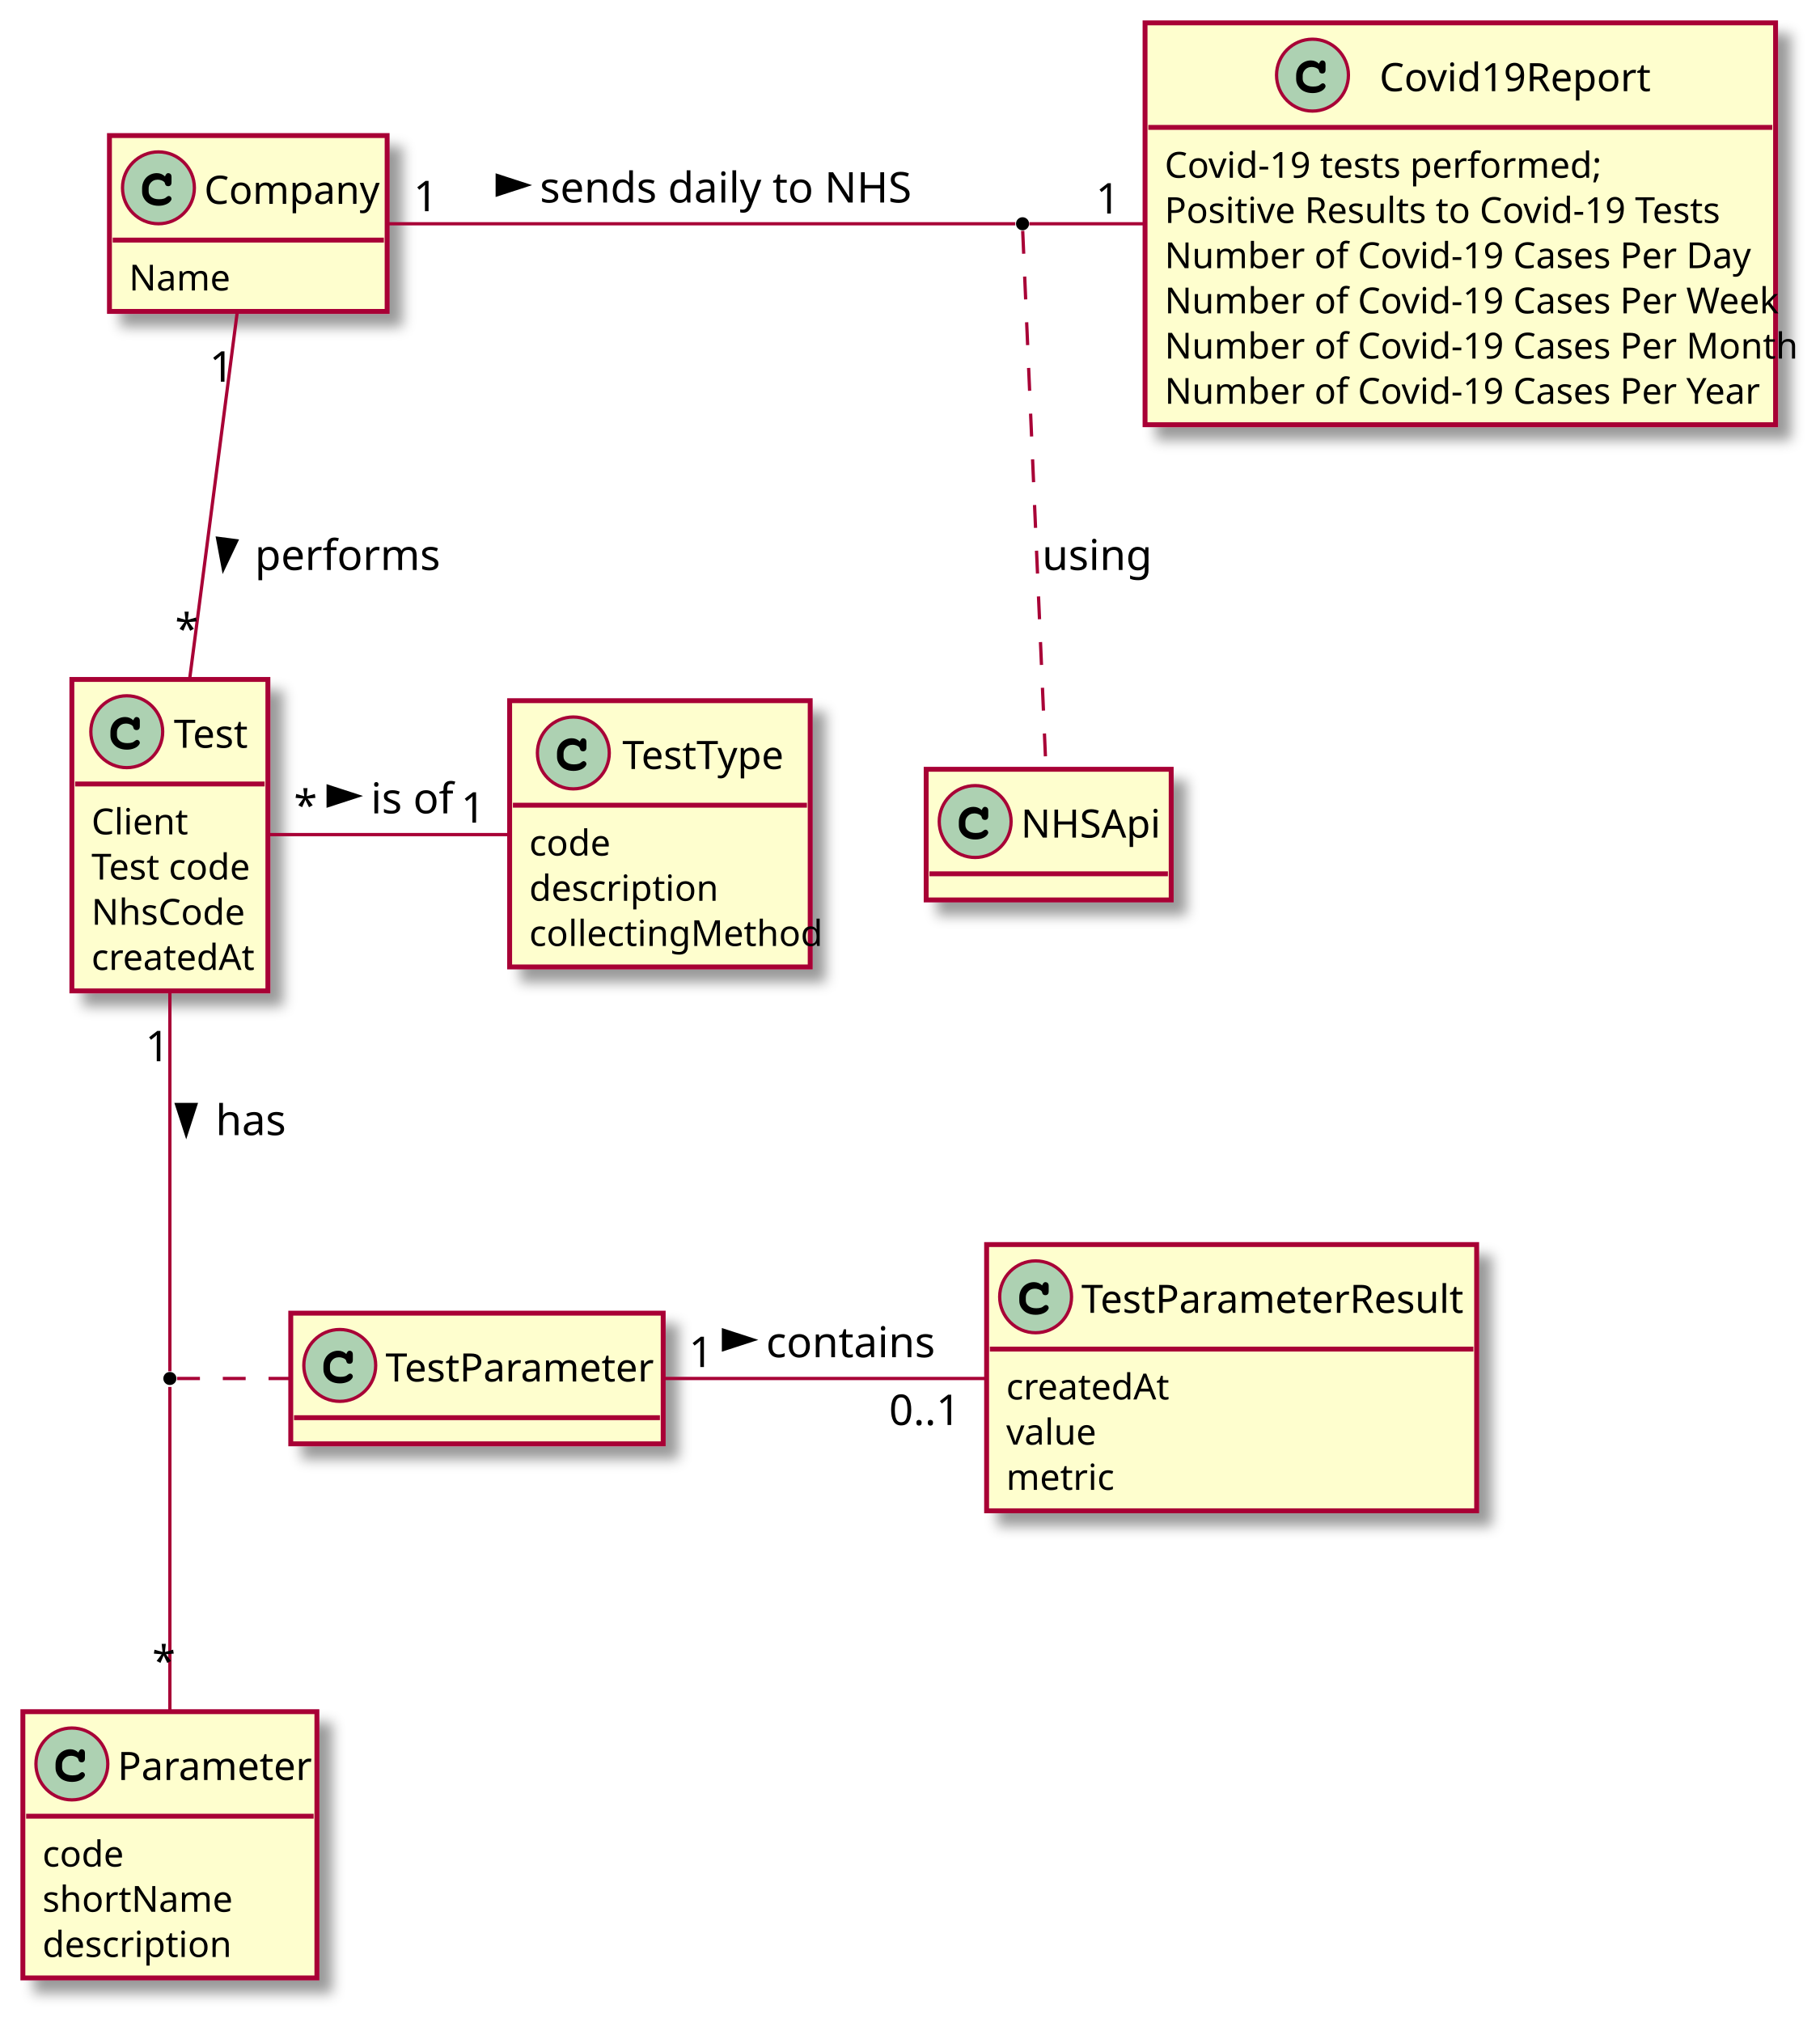
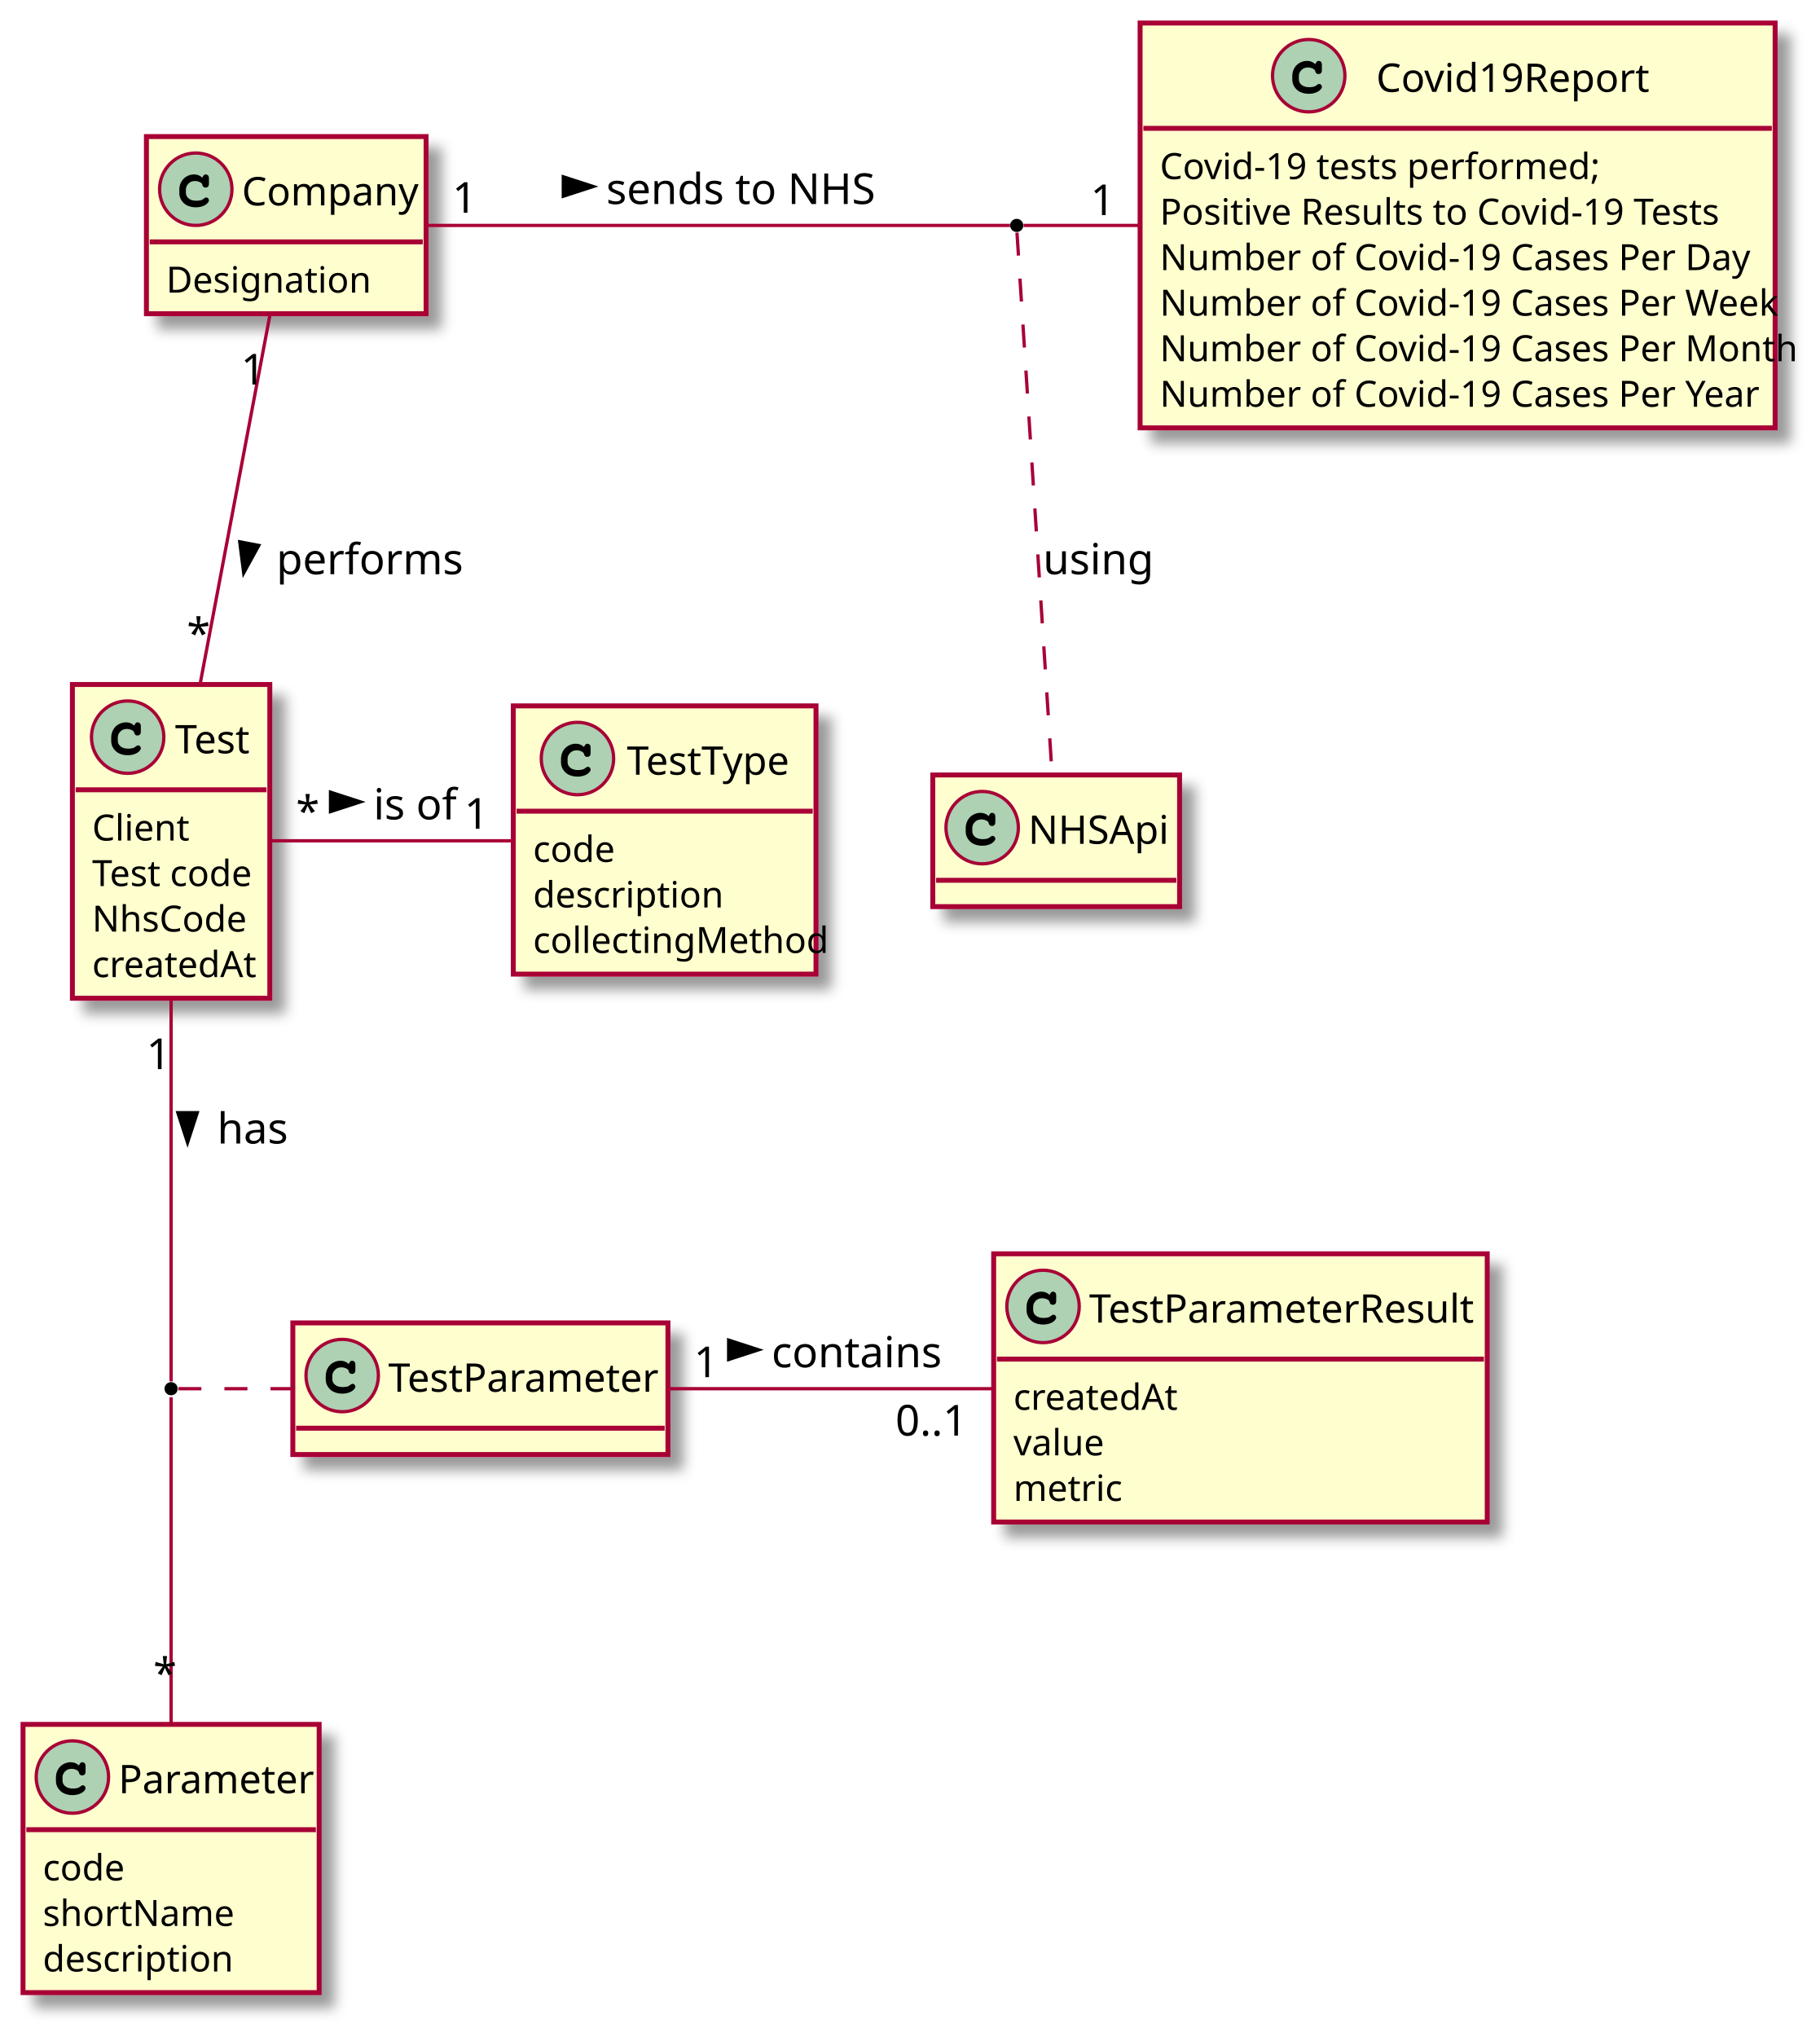
- <svg xmlns="http://www.w3.org/2000/svg" contentScriptType="application/ecmascript" contentStyleType="text/css" height="619px" preserveAspectRatio="none" style="width:557px;height:619px;background:#FFFFFF;" version="1.1" viewBox="0 0 557 619" width="557px" zoomAndPan="magnify">
+ <svg xmlns="http://www.w3.org/2000/svg" contentScriptType="application/ecmascript" contentStyleType="text/css" height="619px" preserveAspectRatio="none" style="width:553px;height:619px;background:#FFFFFF;" version="1.1" viewBox="0 0 553 619" width="553px" zoomAndPan="magnify">
  <defs>
-     <filter height="300%" id="f1w12h1kvby8f5" width="300%" x="-1" y="-1">
+     <filter height="300%" id="f8k7ix9em6mgi" width="300%" x="-1" y="-1">
      <feGaussianBlur result="blurOut" stdDeviation="2.0" />
      <feColorMatrix in="blurOut" result="blurOut2" type="matrix" values="0 0 0 0 0 0 0 0 0 0 0 0 0 0 0 0 0 0 .4 0" />
      <feOffset dx="4.0" dy="4.0" in="blurOut2" result="blurOut3" />
      <feBlend in="SourceGraphic" in2="blurOut3" mode="normal" />
    </filter>
  </defs>
  <g>
-     <rect codeLine="4" fill="#FEFECE" filter="url(#f1w12h1kvby8f5)" height="53.836" id="Company" style="stroke:#A80036;stroke-width:1.5;" width="85" x="33.5" y="41.5" />
-     <ellipse cx="48.5" cy="57.5" fill="#ADD1B2" rx="11" ry="11" style="stroke:#A80036;stroke-width:1.0;" />
-     <path d="M50.5,54 Q50.703,53.5 50.938,53.25 Q51.172,53 51.438,53 Q51.906,53 52.203,53.281 Q52.5,53.562 52.5,54.219 L52.5,55.781 Q52.5,56.438 52.219,56.719 Q51.938,57 51.5,57 Q51.109,57 50.859,56.828 Q50.609,56.656 50.5,56.203 Q50.453,55.891 50.281,55.719 Q49.969,55.391 49.406,55.203 Q48.844,55 48.281,55 Q47.578,55 46.984,55.281 Q46.406,55.562 45.953,56.188 Q45.5,56.812 45.5,57.672 L45.5,58.594 Q45.5,59.625 46.344,60.312 Q47.188,61 48.688,61 Q49.578,61 50.203,60.797 Q50.562,60.688 50.969,60.328 Q51.234,60.125 51.375,60.062 Q51.516,60 51.688,60 Q52.016,60 52.25,60.266 Q52.5,60.516 52.5,60.875 Q52.5,61.219 52.156,61.625 Q51.656,62.219 50.859,62.547 Q49.812,63 48.531,63 Q47.031,63 45.828,62.406 Q44.859,61.938 44.172,60.922 Q43.5,59.906 43.5,58.703 L43.5,57.609 Q43.5,56.359 44.094,55.266 Q44.703,54.172 45.75,53.594 Q46.812,53 48,53 Q48.719,53 49.344,53.25 Q49.969,53.5 50.5,54 Z " fill="#000000" />
-     <text fill="#000000" font-family="sans-serif" font-size="12" lengthAdjust="spacing" textLength="53" x="62.5" y="62.41">Company</text>
-     <line style="stroke:#A80036;stroke-width:1.5;" x1="34.5" x2="117.5" y1="73.5" y2="73.5" />
-     <text fill="#000000" font-family="sans-serif" font-size="11" lengthAdjust="spacing" textLength="27" x="39.5" y="88.919">Name</text>
-     <rect codeLine="8" fill="#FEFECE" filter="url(#f1w12h1kvby8f5)" height="123.016" id="Covid19Report" style="stroke:#A80036;stroke-width:1.5;" width="193" x="350.5" y="7" />
-     <ellipse cx="401.75" cy="23" fill="#ADD1B2" rx="11" ry="11" style="stroke:#A80036;stroke-width:1.0;" />
-     <path d="M403.75,19.5 Q403.953,19 404.188,18.75 Q404.422,18.5 404.688,18.5 Q405.156,18.5 405.453,18.781 Q405.75,19.062 405.75,19.719 L405.75,21.281 Q405.75,21.938 405.469,22.219 Q405.188,22.5 404.75,22.5 Q404.359,22.5 404.109,22.328 Q403.859,22.156 403.75,21.703 Q403.703,21.391 403.531,21.219 Q403.219,20.891 402.656,20.703 Q402.094,20.5 401.531,20.5 Q400.828,20.5 400.234,20.781 Q399.656,21.062 399.203,21.688 Q398.75,22.312 398.75,23.172 L398.75,24.094 Q398.75,25.125 399.594,25.812 Q400.438,26.5 401.938,26.5 Q402.828,26.5 403.453,26.297 Q403.812,26.188 404.219,25.828 Q404.484,25.625 404.625,25.562 Q404.766,25.5 404.938,25.5 Q405.266,25.5 405.5,25.766 Q405.75,26.016 405.75,26.375 Q405.75,26.719 405.406,27.125 Q404.906,27.719 404.109,28.047 Q403.062,28.5 401.781,28.5 Q400.281,28.5 399.078,27.906 Q398.109,27.438 397.422,26.422 Q396.75,25.406 396.75,24.203 L396.75,23.109 Q396.75,21.859 397.344,20.766 Q397.953,19.672 399,19.094 Q400.062,18.5 401.25,18.5 Q401.969,18.5 402.594,18.75 Q403.219,19 403.75,19.5 Z " fill="#000000" />
-     <text fill="#000000" font-family="sans-serif" font-size="12" lengthAdjust="spacing" textLength="82" x="422.25" y="27.91">Covid19Report</text>
-     <line style="stroke:#A80036;stroke-width:1.5;" x1="351.5" x2="542.5" y1="39" y2="39" />
-     <text fill="#000000" font-family="sans-serif" font-size="11" lengthAdjust="spacing" textLength="126" x="356.5" y="54.419">Covid-19 tests performed;</text>
-     <text fill="#000000" font-family="sans-serif" font-size="11" lengthAdjust="spacing" textLength="164" x="356.5" y="68.255">Positive Results to Covid-19 Tests</text>
-     <text fill="#000000" font-family="sans-serif" font-size="11" lengthAdjust="spacing" textLength="171" x="356.5" y="82.091">Number of Covid-19 Cases Per Day</text>
-     <text fill="#000000" font-family="sans-serif" font-size="11" lengthAdjust="spacing" textLength="179" x="356.5" y="95.927">Number of Covid-19 Cases Per Week</text>
-     <text fill="#000000" font-family="sans-serif" font-size="11" lengthAdjust="spacing" textLength="181" x="356.5" y="109.763">Number of Covid-19 Cases Per Month</text>
-     <text fill="#000000" font-family="sans-serif" font-size="11" lengthAdjust="spacing" textLength="176" x="356.5" y="123.599">Number of Covid-19 Cases Per Year</text>
-     <rect codeLine="17" fill="#FEFECE" filter="url(#f1w12h1kvby8f5)" height="81.508" id="TestType" style="stroke:#A80036;stroke-width:1.5;" width="92" x="156" y="214.5" />
+     <rect codeLine="4" fill="#FEFECE" filter="url(#f8k7ix9em6mgi)" height="53.836" id="Company" style="stroke:#A80036;stroke-width:1.5;" width="85" x="44.5" y="41.5" />
+     <ellipse cx="59.5" cy="57.5" fill="#ADD1B2" rx="11" ry="11" style="stroke:#A80036;stroke-width:1.0;" />
+     <path d="M61.5,54 Q61.703,53.5 61.938,53.25 Q62.172,53 62.438,53 Q62.906,53 63.203,53.281 Q63.5,53.562 63.5,54.219 L63.5,55.781 Q63.5,56.438 63.219,56.719 Q62.938,57 62.5,57 Q62.109,57 61.859,56.828 Q61.609,56.656 61.5,56.203 Q61.453,55.891 61.281,55.719 Q60.969,55.391 60.406,55.203 Q59.844,55 59.281,55 Q58.578,55 57.984,55.281 Q57.406,55.562 56.953,56.188 Q56.5,56.812 56.5,57.672 L56.5,58.594 Q56.5,59.625 57.344,60.312 Q58.188,61 59.688,61 Q60.578,61 61.203,60.797 Q61.562,60.688 61.969,60.328 Q62.234,60.125 62.375,60.062 Q62.516,60 62.688,60 Q63.016,60 63.25,60.266 Q63.5,60.516 63.5,60.875 Q63.5,61.219 63.156,61.625 Q62.656,62.219 61.859,62.547 Q60.812,63 59.531,63 Q58.031,63 56.828,62.406 Q55.859,61.938 55.172,60.922 Q54.5,59.906 54.5,58.703 L54.5,57.609 Q54.5,56.359 55.094,55.266 Q55.703,54.172 56.75,53.594 Q57.812,53 59,53 Q59.719,53 60.344,53.25 Q60.969,53.5 61.5,54 Z " fill="#000000" />
+     <text fill="#000000" font-family="sans-serif" font-size="12" lengthAdjust="spacing" textLength="53" x="73.5" y="62.41">Company</text>
+     <line style="stroke:#A80036;stroke-width:1.5;" x1="45.5" x2="128.5" y1="73.5" y2="73.5" />
+     <text fill="#000000" font-family="sans-serif" font-size="11" lengthAdjust="spacing" textLength="56" x="50.5" y="88.919">Designation</text>
+     <rect codeLine="8" fill="#FEFECE" filter="url(#f8k7ix9em6mgi)" height="123.016" id="Covid19Report" style="stroke:#A80036;stroke-width:1.5;" width="193" x="346.5" y="7" />
+     <ellipse cx="397.75" cy="23" fill="#ADD1B2" rx="11" ry="11" style="stroke:#A80036;stroke-width:1.0;" />
+     <path d="M399.75,19.5 Q399.953,19 400.188,18.75 Q400.422,18.5 400.688,18.5 Q401.156,18.5 401.453,18.781 Q401.75,19.062 401.75,19.719 L401.75,21.281 Q401.75,21.938 401.469,22.219 Q401.188,22.5 400.75,22.5 Q400.359,22.5 400.109,22.328 Q399.859,22.156 399.75,21.703 Q399.703,21.391 399.531,21.219 Q399.219,20.891 398.656,20.703 Q398.094,20.5 397.531,20.5 Q396.828,20.5 396.234,20.781 Q395.656,21.062 395.203,21.688 Q394.75,22.312 394.75,23.172 L394.75,24.094 Q394.75,25.125 395.594,25.812 Q396.438,26.5 397.938,26.5 Q398.828,26.5 399.453,26.297 Q399.812,26.188 400.219,25.828 Q400.484,25.625 400.625,25.562 Q400.766,25.5 400.938,25.5 Q401.266,25.5 401.5,25.766 Q401.75,26.016 401.75,26.375 Q401.75,26.719 401.406,27.125 Q400.906,27.719 400.109,28.047 Q399.062,28.5 397.781,28.5 Q396.281,28.5 395.078,27.906 Q394.109,27.438 393.422,26.422 Q392.75,25.406 392.75,24.203 L392.75,23.109 Q392.75,21.859 393.344,20.766 Q393.953,19.672 395,19.094 Q396.062,18.5 397.25,18.5 Q397.969,18.5 398.594,18.75 Q399.219,19 399.75,19.5 Z " fill="#000000" />
+     <text fill="#000000" font-family="sans-serif" font-size="12" lengthAdjust="spacing" textLength="82" x="418.25" y="27.91">Covid19Report</text>
+     <line style="stroke:#A80036;stroke-width:1.5;" x1="347.5" x2="538.5" y1="39" y2="39" />
+     <text fill="#000000" font-family="sans-serif" font-size="11" lengthAdjust="spacing" textLength="126" x="352.5" y="54.419">Covid-19 tests performed;</text>
+     <text fill="#000000" font-family="sans-serif" font-size="11" lengthAdjust="spacing" textLength="164" x="352.5" y="68.255">Positive Results to Covid-19 Tests</text>
+     <text fill="#000000" font-family="sans-serif" font-size="11" lengthAdjust="spacing" textLength="171" x="352.5" y="82.091">Number of Covid-19 Cases Per Day</text>
+     <text fill="#000000" font-family="sans-serif" font-size="11" lengthAdjust="spacing" textLength="179" x="352.5" y="95.927">Number of Covid-19 Cases Per Week</text>
+     <text fill="#000000" font-family="sans-serif" font-size="11" lengthAdjust="spacing" textLength="181" x="352.5" y="109.763">Number of Covid-19 Cases Per Month</text>
+     <text fill="#000000" font-family="sans-serif" font-size="11" lengthAdjust="spacing" textLength="176" x="352.5" y="123.599">Number of Covid-19 Cases Per Year</text>
+     <rect codeLine="17" fill="#FEFECE" filter="url(#f8k7ix9em6mgi)" height="81.508" id="TestType" style="stroke:#A80036;stroke-width:1.5;" width="92" x="156" y="214.5" />
    <ellipse cx="175.5" cy="230.5" fill="#ADD1B2" rx="11" ry="11" style="stroke:#A80036;stroke-width:1.0;" />
    <path d="M177.5,227 Q177.703,226.5 177.938,226.25 Q178.172,226 178.438,226 Q178.906,226 179.203,226.281 Q179.5,226.562 179.5,227.219 L179.5,228.781 Q179.5,229.438 179.219,229.719 Q178.938,230 178.5,230 Q178.109,230 177.859,229.828 Q177.609,229.656 177.5,229.203 Q177.453,228.891 177.281,228.719 Q176.969,228.391 176.406,228.203 Q175.844,228 175.281,228 Q174.578,228 173.984,228.281 Q173.406,228.562 172.953,229.188 Q172.5,229.812 172.5,230.672 L172.5,231.594 Q172.5,232.625 173.344,233.312 Q174.188,234 175.688,234 Q176.578,234 177.203,233.797 Q177.562,233.688 177.969,233.328 Q178.234,233.125 178.375,233.062 Q178.516,233 178.688,233 Q179.016,233 179.25,233.266 Q179.5,233.516 179.5,233.875 Q179.5,234.219 179.156,234.625 Q178.656,235.219 177.859,235.547 Q176.812,236 175.531,236 Q174.031,236 172.828,235.406 Q171.859,234.938 171.172,233.922 Q170.5,232.906 170.5,231.703 L170.5,230.609 Q170.5,229.359 171.094,228.266 Q171.703,227.172 172.75,226.594 Q173.812,226 175,226 Q175.719,226 176.344,226.25 Q176.969,226.5 177.5,227 Z " fill="#000000" />
    <text fill="#000000" font-family="sans-serif" font-size="12" lengthAdjust="spacing" textLength="50" x="190.5" y="235.41">TestType</text>
    <line style="stroke:#A80036;stroke-width:1.5;" x1="157" x2="247" y1="246.5" y2="246.5" />
    <text fill="#000000" font-family="sans-serif" font-size="11" lengthAdjust="spacing" textLength="24" x="162" y="261.919">code</text>
    <text fill="#000000" font-family="sans-serif" font-size="11" lengthAdjust="spacing" textLength="53" x="162" y="275.755">description</text>
    <text fill="#000000" font-family="sans-serif" font-size="11" lengthAdjust="spacing" textLength="80" x="162" y="289.591">collectingMethod</text>
-     <rect codeLine="23" fill="#FEFECE" filter="url(#f1w12h1kvby8f5)" height="95.344" id="Test" style="stroke:#A80036;stroke-width:1.5;" width="60" x="22" y="208" />
+     <rect codeLine="23" fill="#FEFECE" filter="url(#f8k7ix9em6mgi)" height="95.344" id="Test" style="stroke:#A80036;stroke-width:1.5;" width="60" x="22" y="208" />
    <ellipse cx="38.8" cy="224" fill="#ADD1B2" rx="11" ry="11" style="stroke:#A80036;stroke-width:1.0;" />
    <path d="M40.8,220.5 Q41.003,220 41.237,219.75 Q41.472,219.5 41.737,219.5 Q42.206,219.5 42.503,219.781 Q42.8,220.062 42.8,220.719 L42.8,222.281 Q42.8,222.938 42.519,223.219 Q42.237,223.5 41.8,223.5 Q41.409,223.5 41.159,223.328 Q40.909,223.156 40.8,222.703 Q40.753,222.391 40.581,222.219 Q40.269,221.891 39.706,221.703 Q39.144,221.5 38.581,221.5 Q37.878,221.5 37.284,221.781 Q36.706,222.062 36.253,222.688 Q35.8,223.312 35.8,224.172 L35.8,225.094 Q35.8,226.125 36.644,226.812 Q37.487,227.5 38.987,227.5 Q39.878,227.5 40.503,227.297 Q40.862,227.188 41.269,226.828 Q41.534,226.625 41.675,226.562 Q41.816,226.5 41.987,226.5 Q42.316,226.5 42.55,226.766 Q42.8,227.016 42.8,227.375 Q42.8,227.719 42.456,228.125 Q41.956,228.719 41.159,229.047 Q40.112,229.5 38.831,229.5 Q37.331,229.5 36.128,228.906 Q35.159,228.438 34.472,227.422 Q33.8,226.406 33.8,225.203 L33.8,224.109 Q33.8,222.859 34.394,221.766 Q35.003,220.672 36.05,220.094 Q37.112,219.5 38.3,219.5 Q39.019,219.5 39.644,219.75 Q40.269,220 40.8,220.5 Z " fill="#000000" />
    <text fill="#000000" font-family="sans-serif" font-size="12" lengthAdjust="spacing" textLength="24" x="53.2" y="228.91">Test</text>
    <line style="stroke:#A80036;stroke-width:1.5;" x1="23" x2="81" y1="240" y2="240" />
    <text fill="#000000" font-family="sans-serif" font-size="11" lengthAdjust="spacing" textLength="26" x="28" y="255.419">Client</text>
    <text fill="#000000" font-family="sans-serif" font-size="11" lengthAdjust="spacing" textLength="48" x="28" y="269.255">Test code</text>
    <text fill="#000000" font-family="sans-serif" font-size="11" lengthAdjust="spacing" textLength="44" x="28" y="283.091">NhsCode</text>
    <text fill="#000000" font-family="sans-serif" font-size="11" lengthAdjust="spacing" textLength="48" x="28" y="296.927">createdAt</text>
-     <rect codeLine="30" fill="#FEFECE" filter="url(#f1w12h1kvby8f5)" height="81.508" id="TestParameterResult" style="stroke:#A80036;stroke-width:1.5;" width="150" x="302" y="381" />
+     <rect codeLine="30" fill="#FEFECE" filter="url(#f8k7ix9em6mgi)" height="81.508" id="TestParameterResult" style="stroke:#A80036;stroke-width:1.5;" width="150" x="302" y="381" />
    <ellipse cx="317" cy="397" fill="#ADD1B2" rx="11" ry="11" style="stroke:#A80036;stroke-width:1.0;" />
    <path d="M319,393.5 Q319.203,393 319.438,392.75 Q319.672,392.5 319.938,392.5 Q320.406,392.5 320.703,392.781 Q321,393.062 321,393.719 L321,395.281 Q321,395.938 320.719,396.219 Q320.438,396.5 320,396.5 Q319.609,396.5 319.359,396.328 Q319.109,396.156 319,395.703 Q318.953,395.391 318.781,395.219 Q318.469,394.891 317.906,394.703 Q317.344,394.5 316.781,394.5 Q316.078,394.5 315.484,394.781 Q314.906,395.062 314.453,395.688 Q314,396.312 314,397.172 L314,398.094 Q314,399.125 314.844,399.812 Q315.688,400.5 317.188,400.5 Q318.078,400.5 318.703,400.297 Q319.062,400.188 319.469,399.828 Q319.734,399.625 319.875,399.562 Q320.016,399.5 320.188,399.5 Q320.516,399.5 320.75,399.766 Q321,400.016 321,400.375 Q321,400.719 320.656,401.125 Q320.156,401.719 319.359,402.047 Q318.312,402.5 317.031,402.5 Q315.531,402.5 314.328,401.906 Q313.359,401.438 312.672,400.422 Q312,399.406 312,398.203 L312,397.109 Q312,395.859 312.594,394.766 Q313.203,393.672 314.25,393.094 Q315.312,392.5 316.5,392.5 Q317.219,392.5 317.844,392.75 Q318.469,393 319,393.5 Z " fill="#000000" />
    <text fill="#000000" font-family="sans-serif" font-size="12" lengthAdjust="spacing" textLength="118" x="331" y="401.91">TestParameterResult</text>
    <line style="stroke:#A80036;stroke-width:1.5;" x1="303" x2="451" y1="413" y2="413" />
    <text fill="#000000" font-family="sans-serif" font-size="11" lengthAdjust="spacing" textLength="48" x="308" y="428.419">createdAt</text>
    <text fill="#000000" font-family="sans-serif" font-size="11" lengthAdjust="spacing" textLength="26" x="308" y="442.255">value</text>
    <text fill="#000000" font-family="sans-serif" font-size="11" lengthAdjust="spacing" textLength="29" x="308" y="456.091">metric</text>
-     <rect codeLine="36" fill="#FEFECE" filter="url(#f1w12h1kvby8f5)" height="40" id="TestParameter" style="stroke:#A80036;stroke-width:1.5;" width="114" x="89" y="402" />
+     <rect codeLine="36" fill="#FEFECE" filter="url(#f8k7ix9em6mgi)" height="40" id="TestParameter" style="stroke:#A80036;stroke-width:1.5;" width="114" x="89" y="402" />
    <ellipse cx="104" cy="418" fill="#ADD1B2" rx="11" ry="11" style="stroke:#A80036;stroke-width:1.0;" />
    <path d="M106,414.5 Q106.203,414 106.438,413.75 Q106.672,413.5 106.938,413.5 Q107.406,413.5 107.703,413.781 Q108,414.062 108,414.719 L108,416.281 Q108,416.938 107.719,417.219 Q107.438,417.5 107,417.5 Q106.609,417.5 106.359,417.328 Q106.109,417.156 106,416.703 Q105.953,416.391 105.781,416.219 Q105.469,415.891 104.906,415.703 Q104.344,415.5 103.781,415.5 Q103.078,415.5 102.484,415.781 Q101.906,416.062 101.453,416.688 Q101,417.312 101,418.172 L101,419.094 Q101,420.125 101.844,420.812 Q102.688,421.5 104.188,421.5 Q105.078,421.5 105.703,421.297 Q106.062,421.188 106.469,420.828 Q106.734,420.625 106.875,420.562 Q107.016,420.5 107.188,420.5 Q107.516,420.5 107.75,420.766 Q108,421.016 108,421.375 Q108,421.719 107.656,422.125 Q107.156,422.719 106.359,423.047 Q105.312,423.5 104.031,423.5 Q102.531,423.5 101.328,422.906 Q100.359,422.438 99.672,421.422 Q99,420.406 99,419.203 L99,418.109 Q99,416.859 99.594,415.766 Q100.203,414.672 101.25,414.094 Q102.312,413.5 103.5,413.5 Q104.219,413.5 104.844,413.75 Q105.469,414 106,414.5 Z " fill="#000000" />
    <text fill="#000000" font-family="sans-serif" font-size="12" lengthAdjust="spacing" textLength="82" x="118" y="422.91">TestParameter</text>
    <line style="stroke:#A80036;stroke-width:1.5;" x1="90" x2="202" y1="434" y2="434" />
-     <rect codeLine="39" fill="#FEFECE" filter="url(#f1w12h1kvby8f5)" height="81.508" id="Parameter" style="stroke:#A80036;stroke-width:1.5;" width="90" x="7" y="524" />
+     <rect codeLine="39" fill="#FEFECE" filter="url(#f8k7ix9em6mgi)" height="81.508" id="Parameter" style="stroke:#A80036;stroke-width:1.5;" width="90" x="7" y="524" />
    <ellipse cx="22" cy="540" fill="#ADD1B2" rx="11" ry="11" style="stroke:#A80036;stroke-width:1.0;" />
    <path d="M24,536.5 Q24.203,536 24.438,535.75 Q24.672,535.5 24.938,535.5 Q25.406,535.5 25.703,535.781 Q26,536.062 26,536.719 L26,538.281 Q26,538.938 25.719,539.219 Q25.438,539.5 25,539.5 Q24.609,539.5 24.359,539.328 Q24.109,539.156 24,538.703 Q23.953,538.391 23.781,538.219 Q23.469,537.891 22.906,537.703 Q22.344,537.5 21.781,537.5 Q21.078,537.5 20.484,537.781 Q19.906,538.062 19.453,538.688 Q19,539.312 19,540.172 L19,541.094 Q19,542.125 19.844,542.812 Q20.688,543.5 22.188,543.5 Q23.078,543.5 23.703,543.297 Q24.062,543.188 24.469,542.828 Q24.734,542.625 24.875,542.562 Q25.016,542.5 25.188,542.5 Q25.516,542.5 25.75,542.766 Q26,543.016 26,543.375 Q26,543.719 25.656,544.125 Q25.156,544.719 24.359,545.047 Q23.312,545.5 22.031,545.5 Q20.531,545.5 19.328,544.906 Q18.359,544.438 17.672,543.422 Q17,542.406 17,541.203 L17,540.109 Q17,538.859 17.594,537.766 Q18.203,536.672 19.25,536.094 Q20.312,535.5 21.5,535.5 Q22.219,535.5 22.844,535.75 Q23.469,536 24,536.5 Z " fill="#000000" />
    <text fill="#000000" font-family="sans-serif" font-size="12" lengthAdjust="spacing" textLength="58" x="36" y="544.91">Parameter</text>
    <line style="stroke:#A80036;stroke-width:1.5;" x1="8" x2="96" y1="556" y2="556" />
    <text fill="#000000" font-family="sans-serif" font-size="11" lengthAdjust="spacing" textLength="24" x="13" y="571.419">code</text>
    <text fill="#000000" font-family="sans-serif" font-size="11" lengthAdjust="spacing" textLength="52" x="13" y="585.255">shortName</text>
    <text fill="#000000" font-family="sans-serif" font-size="11" lengthAdjust="spacing" textLength="53" x="13" y="599.091">description</text>
    <ellipse cx="52" cy="422" fill="#000000" rx="2" ry="2" style="stroke:none;stroke-width:1.0;" />
-     <rect fill="#FEFECE" filter="url(#f1w12h1kvby8f5)" height="40" id="NHSApi" style="stroke:#A80036;stroke-width:1.5;" width="75" x="283.5" y="235.5" />
+     <rect fill="#FEFECE" filter="url(#f8k7ix9em6mgi)" height="40" id="NHSApi" style="stroke:#A80036;stroke-width:1.5;" width="75" x="283.5" y="235.5" />
    <ellipse cx="298.5" cy="251.5" fill="#ADD1B2" rx="11" ry="11" style="stroke:#A80036;stroke-width:1.0;" />
    <path d="M300.5,248 Q300.703,247.5 300.938,247.25 Q301.172,247 301.438,247 Q301.906,247 302.203,247.281 Q302.5,247.562 302.5,248.219 L302.5,249.781 Q302.5,250.438 302.219,250.719 Q301.938,251 301.5,251 Q301.109,251 300.859,250.828 Q300.609,250.656 300.5,250.203 Q300.453,249.891 300.281,249.719 Q299.969,249.391 299.406,249.203 Q298.844,249 298.281,249 Q297.578,249 296.984,249.281 Q296.406,249.562 295.953,250.188 Q295.5,250.812 295.5,251.672 L295.5,252.594 Q295.5,253.625 296.344,254.312 Q297.188,255 298.688,255 Q299.578,255 300.203,254.797 Q300.562,254.688 300.969,254.328 Q301.234,254.125 301.375,254.062 Q301.516,254 301.688,254 Q302.016,254 302.25,254.266 Q302.5,254.516 302.5,254.875 Q302.5,255.219 302.156,255.625 Q301.656,256.219 300.859,256.547 Q299.812,257 298.531,257 Q297.031,257 295.828,256.406 Q294.859,255.938 294.172,254.922 Q293.5,253.906 293.5,252.703 L293.5,251.609 Q293.5,250.359 294.094,249.266 Q294.703,248.172 295.75,247.594 Q296.812,247 298,247 Q298.719,247 299.344,247.25 Q299.969,247.5 300.5,248 Z " fill="#000000" />
    <text fill="#000000" font-family="sans-serif" font-size="12" lengthAdjust="spacing" textLength="43" x="312.5" y="256.41">NHSApi</text>
    <line style="stroke:#A80036;stroke-width:1.5;" x1="284.5" x2="357.5" y1="267.5" y2="267.5" />
-     <ellipse cx="313" cy="68.5" fill="#000000" rx="2" ry="2" style="stroke:none;stroke-width:1.0;" />
+     <ellipse cx="309" cy="68.5" fill="#000000" rx="2" ry="2" style="stroke:none;stroke-width:1.0;" />
    <path codeLine="48" d="M82.35,255.5 C103.41,255.5 131.86,255.5 155.73,255.5 " fill="none" id="Test-TestType" style="stroke:#A80036;stroke-width:1.0;" />
    <polygon fill="#000000" points="109.5,243.676,100.455,240.737,100.455,246.615,109.5,243.676" style="stroke:#000000;stroke-width:1.0;" />
    <text fill="#000000" font-family="sans-serif" font-size="13" lengthAdjust="spacing" textLength="24" x="113.5" y="248.995">is of</text>
    <text fill="#000000" font-family="sans-serif" font-size="13" lengthAdjust="spacing" textLength="5" x="89.947" y="251.146">*</text>
    <text fill="#000000" font-family="sans-serif" font-size="13" lengthAdjust="spacing" textLength="7" x="141.109" y="251.835">1</text>
    <path codeLine="49" d="M203.1,422 C232.9,422 269.72,422 301.81,422 " fill="none" id="TestParameter-TestParameterResult" style="stroke:#A80036;stroke-width:1.0;" />
    <polygon fill="#000000" points="230.5,410.176,221.455,407.237,221.455,413.115,230.5,410.176" style="stroke:#000000;stroke-width:1.0;" />
    <text fill="#000000" font-family="sans-serif" font-size="13" lengthAdjust="spacing" textLength="49" x="234.5" y="415.495">contains</text>
    <text fill="#000000" font-family="sans-serif" font-size="13" lengthAdjust="spacing" textLength="7" x="210.864" y="418.493">1</text>
    <text fill="#000000" font-family="sans-serif" font-size="13" lengthAdjust="spacing" textLength="22" x="272.134" y="436.245">0..1</text>
-     <path d="M52,303.2 C52,348.03 52,410.32 52,419.78 " fill="none" id="Test-apoint2584" style="stroke:#A80036;stroke-width:1.0;" />
+     <path d="M52,303.2 C52,348.03 52,410.32 52,419.78 " fill="none" id="Test-apoint710" style="stroke:#A80036;stroke-width:1.0;" />
    <polygon fill="#000000" points="57,347.176,59.939,338.131,54.061,338.131,57,347.176" style="stroke:#000000;stroke-width:1.0;" />
    <text fill="#000000" font-family="sans-serif" font-size="13" lengthAdjust="spacing" textLength="21" x="66" y="347.495">has</text>
    <text fill="#000000" font-family="sans-serif" font-size="13" lengthAdjust="spacing" textLength="7" x="44.486" y="324.877">1</text>
-     <path d="M52,424.58 C52,434.27 52,486.3 52,523.97 " fill="none" id="apoint2584-Parameter" style="stroke:#A80036;stroke-width:1.0;" />
+     <path d="M52,424.58 C52,434.27 52,486.3 52,523.97 " fill="none" id="apoint710-Parameter" style="stroke:#A80036;stroke-width:1.0;" />
    <text fill="#000000" font-family="sans-serif" font-size="13" lengthAdjust="spacing" textLength="5" x="46.57" y="513.111">*</text>
-     <path d="M54.2,422 C65.8,422 77.39,422 88.99,422 " fill="none" id="apoint2584-TestParameter" style="stroke:#A80036;stroke-width:1.0;stroke-dasharray:7.0,7.0;" />
-     <path codeLine="51" d="M72.61,95.61 C68.84,124.7 62.67,172.29 58.06,207.81 " fill="none" id="Company-Test" style="stroke:#A80036;stroke-width:1.0;" />
-     <polygon fill="#000000" points="68.357,174.134,72.435,165.542,66.606,164.786,68.357,174.134" style="stroke:#000000;stroke-width:1.0;" />
-     <text fill="#000000" font-family="sans-serif" font-size="13" lengthAdjust="spacing" textLength="50" x="78" y="174.495">performs</text>
-     <text fill="#000000" font-family="sans-serif" font-size="13" lengthAdjust="spacing" textLength="7" x="64.103" y="116.842">1</text>
-     <text fill="#000000" font-family="sans-serif" font-size="13" lengthAdjust="spacing" textLength="5" x="53.583" y="197.126">*</text>
-     <path d="M118.64,68.5 C181.55,68.5 293.65,68.5 310.78,68.5 " fill="none" id="Company-apoint2591" style="stroke:#A80036;stroke-width:1.0;" />
-     <polygon fill="#000000" points="161.25,56.676,152.205,53.737,152.205,59.615,161.25,56.676" style="stroke:#000000;stroke-width:1.0;" />
-     <text fill="#000000" font-family="sans-serif" font-size="13" lengthAdjust="spacing" textLength="112" x="165.25" y="61.995">sends daily to NHS</text>
-     <text fill="#000000" font-family="sans-serif" font-size="13" lengthAdjust="spacing" textLength="7" x="126.57" y="64.664">1</text>
-     <path d="M315.09,68.5 C326.86,68.5 338.62,68.5 350.39,68.5 " fill="none" id="apoint2591-Covid19Report" style="stroke:#A80036;stroke-width:1.0;" />
-     <text fill="#000000" font-family="sans-serif" font-size="13" lengthAdjust="spacing" textLength="7" x="335.413" y="65.371">1</text>
-     <path d="M313.05,70.68 C313.59,83.14 318.25,190.91 320.17,235.4 " fill="none" id="apoint2591-NHSApi" style="stroke:#A80036;stroke-width:1.0;stroke-dasharray:7.0,7.0;" />
-     <text fill="#000000" font-family="sans-serif" font-size="13" lengthAdjust="spacing" textLength="31" x="319" y="174.495">using</text>
+     <path d="M54.2,422 C65.8,422 77.39,422 88.99,422 " fill="none" id="apoint710-TestParameter" style="stroke:#A80036;stroke-width:1.0;stroke-dasharray:7.0,7.0;" />
+     <path codeLine="51" d="M82.06,95.61 C76.56,124.7 67.55,172.29 60.83,207.81 " fill="none" id="Company-Test" style="stroke:#A80036;stroke-width:1.0;" />
+     <polygon fill="#000000" points="74.07,174.089,78.64,165.748,72.864,164.655,74.07,174.089" style="stroke:#000000;stroke-width:1.0;" />
+     <text fill="#000000" font-family="sans-serif" font-size="13" lengthAdjust="spacing" textLength="50" x="84" y="174.495">performs</text>
+     <text fill="#000000" font-family="sans-serif" font-size="13" lengthAdjust="spacing" textLength="7" x="73.214" y="116.842">1</text>
+     <text fill="#000000" font-family="sans-serif" font-size="13" lengthAdjust="spacing" textLength="5" x="56.76" y="197.126">*</text>
+     <path d="M129.54,68.5 C188.97,68.5 291.34,68.5 306.97,68.5 " fill="none" id="Company-apoint717" style="stroke:#A80036;stroke-width:1.0;" />
+     <polygon fill="#000000" points="180.25,56.676,171.205,53.737,171.205,59.615,180.25,56.676" style="stroke:#000000;stroke-width:1.0;" />
+     <text fill="#000000" font-family="sans-serif" font-size="13" lengthAdjust="spacing" textLength="81" x="184.25" y="61.995">sends to NHS</text>
+     <text fill="#000000" font-family="sans-serif" font-size="13" lengthAdjust="spacing" textLength="7" x="137.453" y="64.664">1</text>
+     <path d="M311.09,68.5 C322.86,68.5 334.62,68.5 346.39,68.5 " fill="none" id="apoint717-Covid19Report" style="stroke:#A80036;stroke-width:1.0;" />
+     <text fill="#000000" font-family="sans-serif" font-size="13" lengthAdjust="spacing" textLength="7" x="331.413" y="65.371">1</text>
+     <path d="M309.08,70.68 C309.89,83.14 316.88,190.91 319.76,235.4 " fill="none" id="apoint717-NHSApi" style="stroke:#A80036;stroke-width:1.0;stroke-dasharray:7.0,7.0;" />
+     <text fill="#000000" font-family="sans-serif" font-size="13" lengthAdjust="spacing" textLength="31" x="317" y="174.495">using</text>
  </g>
</svg>
